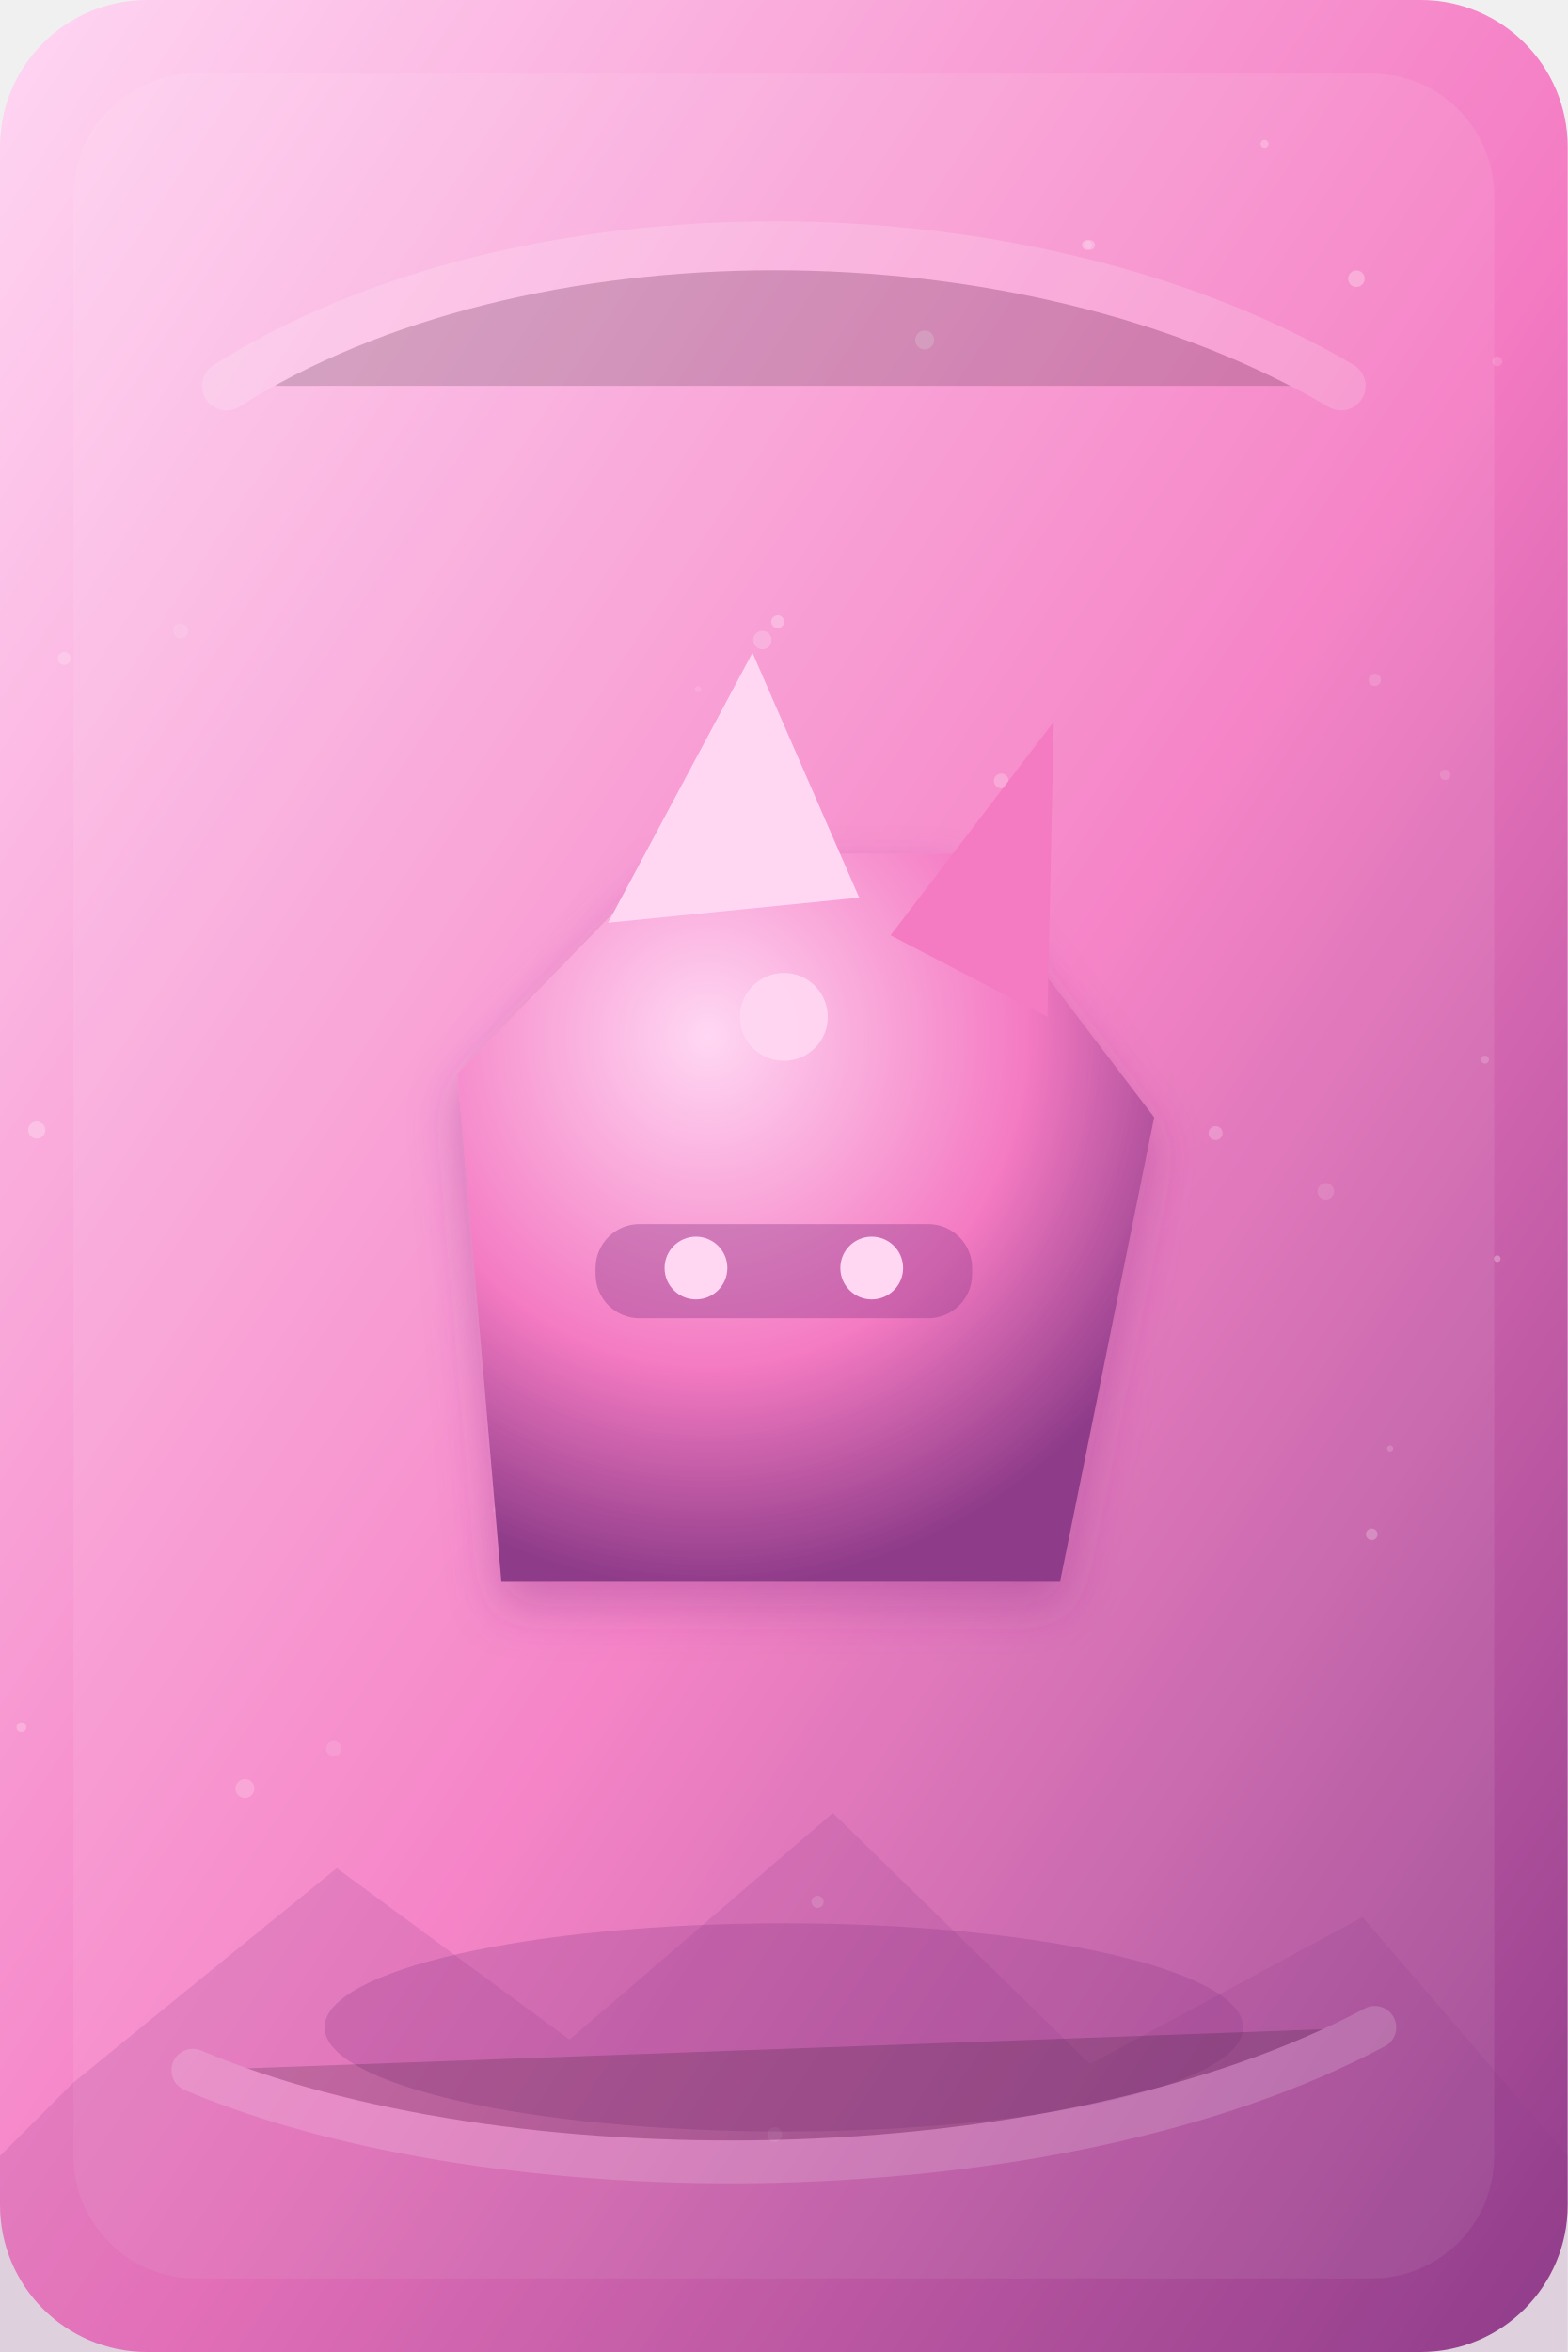
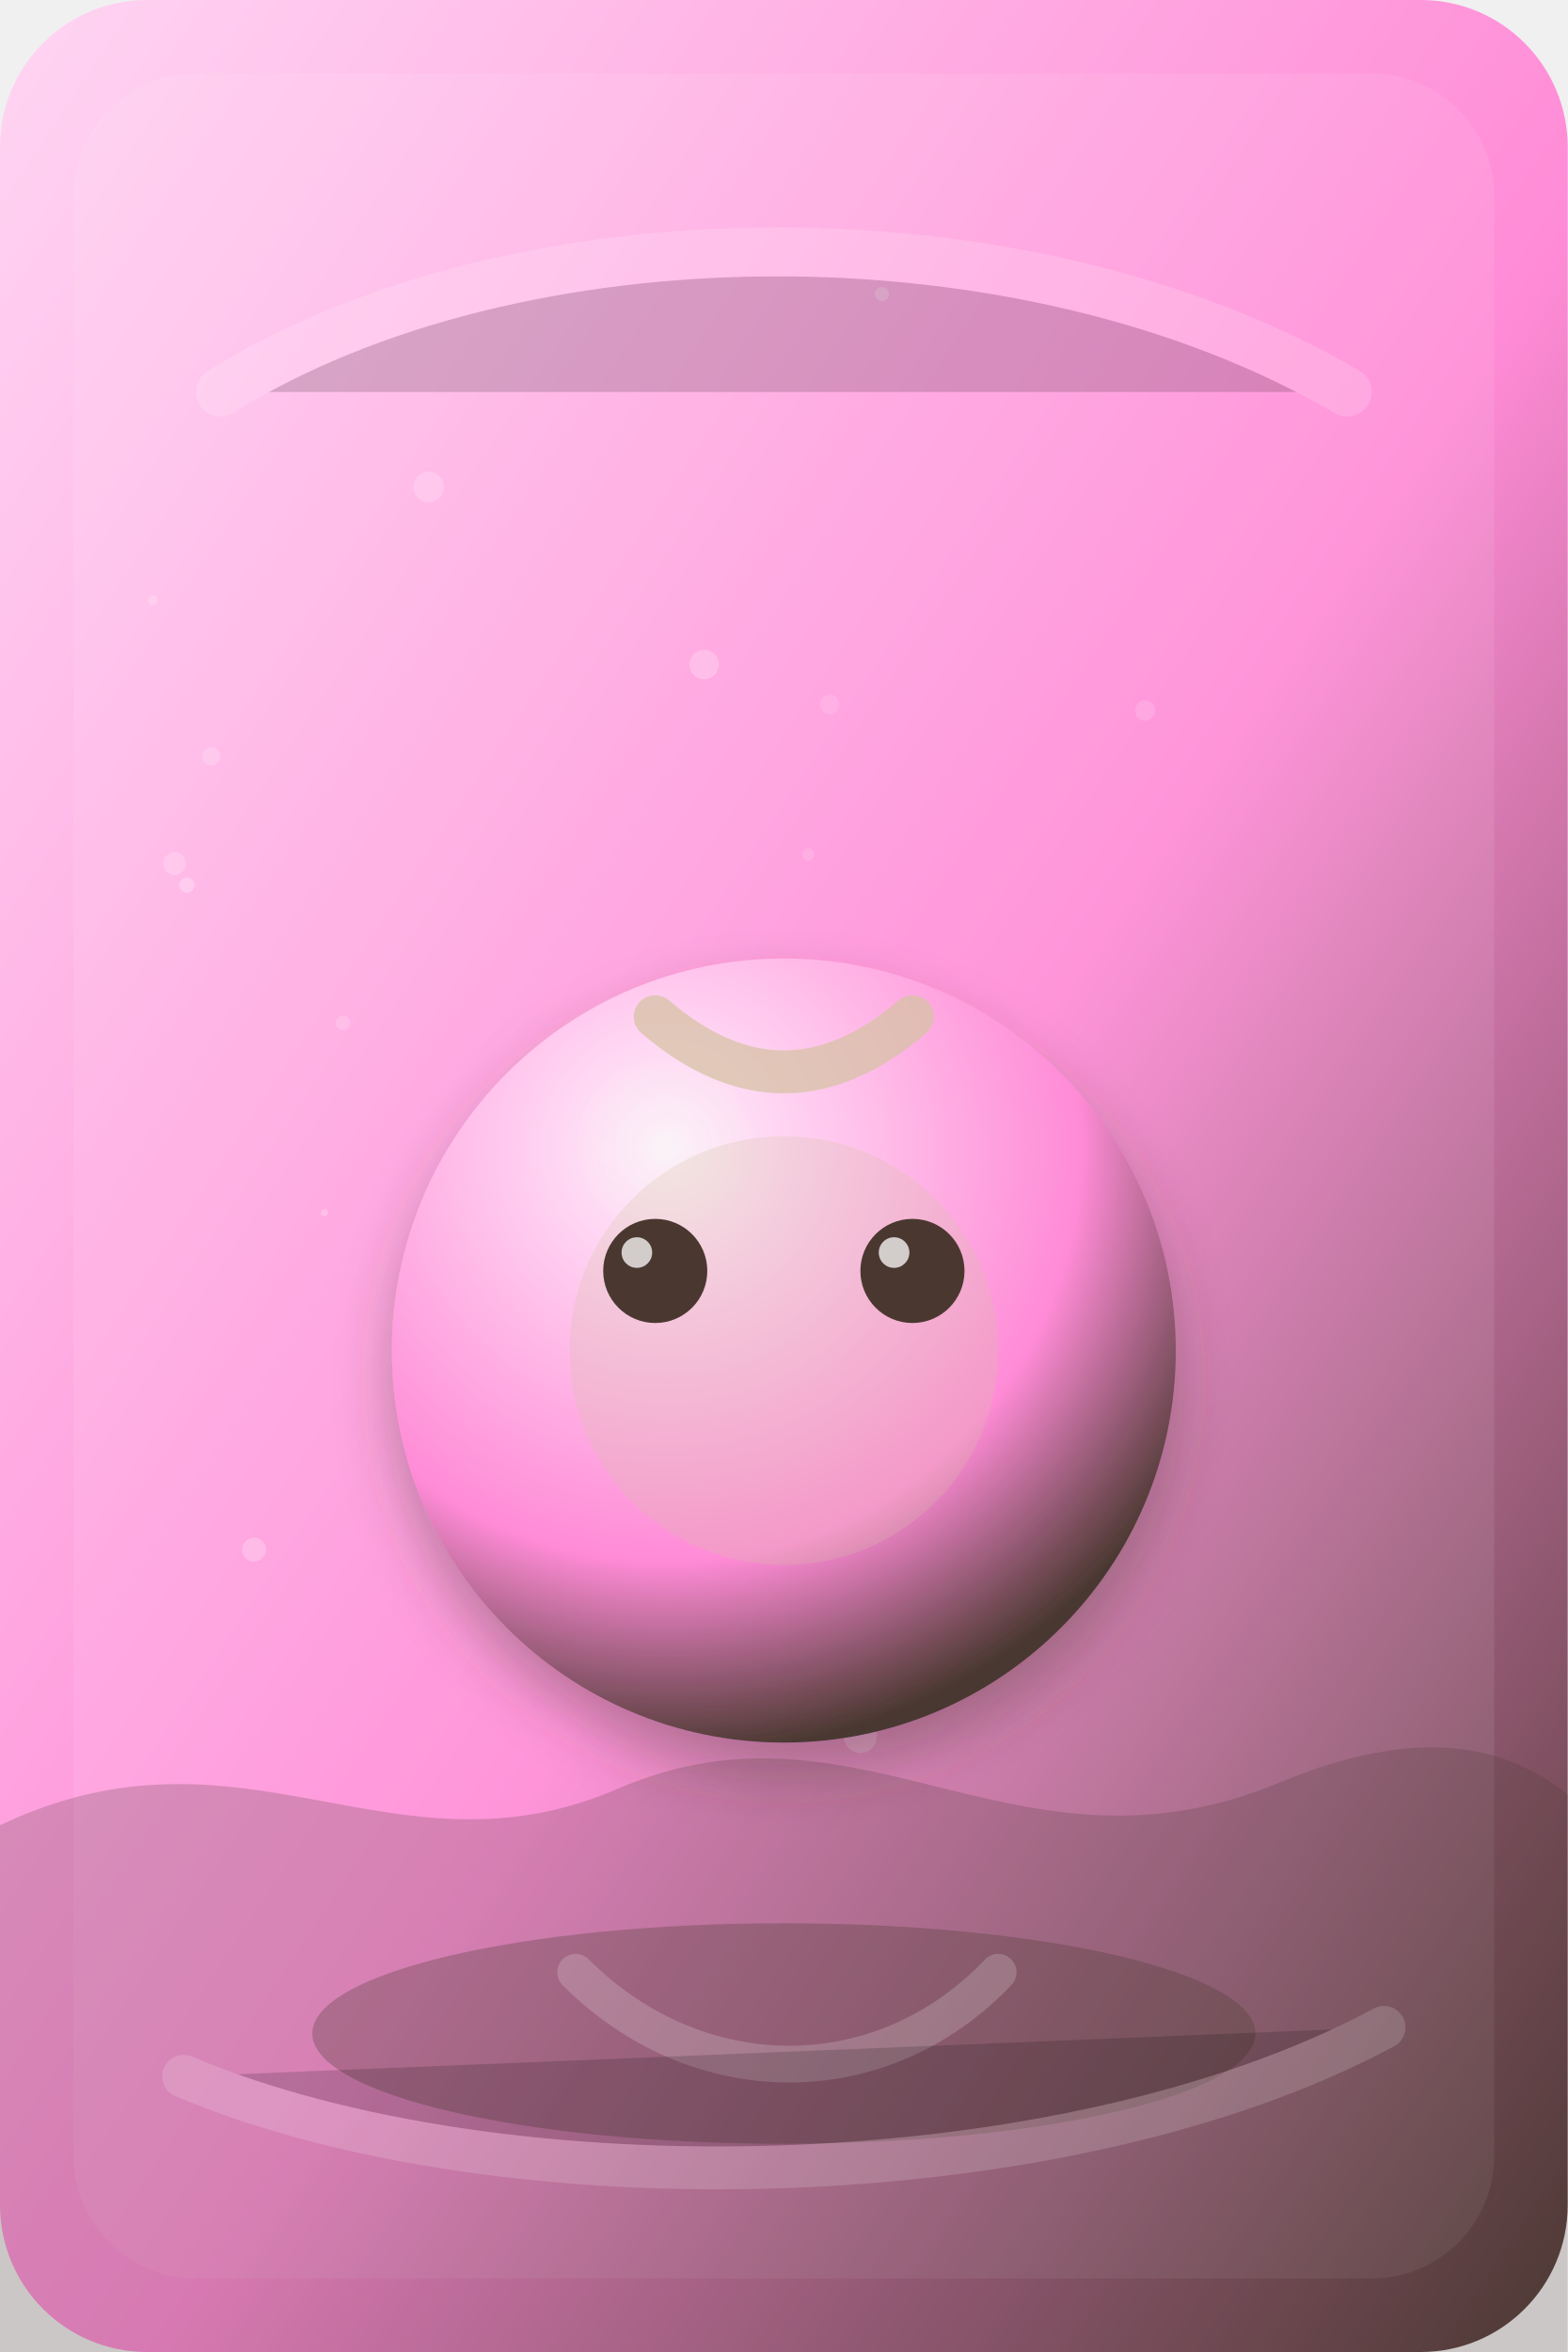
- <svg xmlns="http://www.w3.org/2000/svg" viewBox="0 0 512 768" role="img" aria-label="虹光宝石 original portrait">
+ <svg xmlns="http://www.w3.org/2000/svg" viewBox="0 0 512 768" role="img" aria-label="极虹晶核 unique portrait">
  <defs>
-     <linearGradient id="bgp683" x1="0" y1="0" x2="1" y2="1">
-       <stop offset="0" stop-color="#ffd7f3" />
-       <stop offset=".55" stop-color="#f47ac2" />
-       <stop offset="1" stop-color="#8e3b89" />
+     <linearGradient id="bg683" x1="0" y1="0" x2="1" y2="1">
+       <stop offset="0" stop-color="#ffd6f3" />
+       <stop offset=".55" stop-color="#ff8bd6" />
+       <stop offset="1" stop-color="#4a3830" />
    </linearGradient>
-     <radialGradient id="body" cx=".36" cy=".25" r=".76">
-       <stop offset="0" stop-color="#ffd7f3" />
-       <stop offset=".6" stop-color="#f47ac2" />
-       <stop offset="1" stop-color="#8e3b89" />
+     <radialGradient id="body683" cx=".35" cy=".24" r=".78">
+       <stop offset="0" stop-color="#fff" stop-opacity=".88" />
+       <stop offset=".18" stop-color="#ffd6f3" />
+       <stop offset=".68" stop-color="#ff8bd6" />
+       <stop offset="1" stop-color="#4a3830" />
    </radialGradient>
-     <radialGradient id="head" cx=".36" cy=".26" r=".72">
-       <stop offset="0" stop-color="#ffffff" stop-opacity=".85" />
-       <stop offset=".2" stop-color="#ffd7f3" />
-       <stop offset=".72" stop-color="#f47ac2" />
-       <stop offset="1" stop-color="#8e3b89" />
-     </radialGradient>
-     <filter id="softShadow" x="-30%" y="-30%" width="160%" height="160%">
-       <feDropShadow dx="0" dy="8" stdDeviation="8" flood-color="#8e3b89" flood-opacity=".35" />
+     <filter id="shadow683" x="-30%" y="-30%" width="160%" height="160%">
+       <feDropShadow dx="0" dy="10" stdDeviation="9" flood-color="#4a3830" flood-opacity=".36" />
    </filter>
  </defs>
-   <rect width="512" height="768" rx="48" fill="url(#bgp683)" />
-   <rect x="24" y="24" width="464" height="720" rx="40" fill="#ffffff" opacity=".08" />
-   <g opacity=".42">
-     <circle cx="80" cy="584" r="3.1" fill="#fff" opacity="0.45" />
-     <circle cx="162" cy="493" r="1.0" fill="#fff" opacity="0.36" />
-     <circle cx="472" cy="253" r="1.7" fill="#fff" opacity="0.30" />
-     <circle cx="489" cy="118" r="1.6" fill="#fff" opacity="0.35" />
-     <circle cx="443" cy="91" r="2.7" fill="#fff" opacity="0.67" />
-     <circle cx="267" cy="621" r="2.0" fill="#fff" opacity="0.43" />
-     <circle cx="249" cy="209" r="3.0" fill="#fff" opacity="0.48" />
-     <circle cx="485" cy="346" r="1.3" fill="#fff" opacity="0.43" />
-     <circle cx="109" cy="571" r="2.5" fill="#fff" opacity="0.27" />
-     <circle cx="314" cy="357" r="1.9" fill="#fff" opacity="0.52" />
-     <circle cx="228" cy="225" r="1.0" fill="#fff" opacity="0.27" />
-     <circle cx="12" cy="369" r="2.8" fill="#fff" opacity="0.63" />
-     <circle cx="21" cy="215" r="2.1" fill="#fff" opacity="0.48" />
-     <circle cx="302" cy="111" r="3.1" fill="#fff" opacity="0.62" />
-     <circle cx="59" cy="206" r="2.4" fill="#fff" opacity="0.28" />
-     <circle cx="254" cy="203" r="2.1" fill="#fff" opacity="0.65" />
-     <circle cx="356" cy="80" r="1.6" fill="#fff" opacity="0.57" />
-     <circle cx="449" cy="222" r="2.0" fill="#fff" opacity="0.34" />
-     <circle cx="448" cy="501" r="1.9" fill="#fff" opacity="0.57" />
-     <circle cx="397" cy="370" r="2.3" fill="#fff" opacity="0.50" />
-     <circle cx="454" cy="473" r="1.0" fill="#fff" opacity="0.40" />
-     <circle cx="355" cy="80" r="1.6" fill="#fff" opacity="0.66" />
-     <circle cx="327" cy="255" r="2.4" fill="#fff" opacity="0.56" />
-     <circle cx="489" cy="411" r="1.1" fill="#fff" opacity="0.67" />
-     <circle cx="7" cy="564" r="1.6" fill="#fff" opacity="0.56" />
-     <circle cx="253" cy="697" r="2.4" fill="#fff" opacity="0.30" />
-     <circle cx="433" cy="389" r="2.7" fill="#fff" opacity="0.27" />
-     <circle cx="413" cy="47" r="1.3" fill="#fff" opacity="0.59" />
+   <rect width="512" height="768" rx="48" fill="url(#bg683)" />
+   <rect x="24" y="24" width="464" height="720" rx="40" fill="#fff" opacity=".08" />
+   <g opacity=".46">
+     <circle cx="179" cy="444" r="4.1" fill="#fff" opacity="0.37" />
+     <circle cx="230" cy="217" r="4.8" fill="#fff" opacity="0.50" />
+     <circle cx="140" cy="159" r="5.0" fill="#fff" opacity="0.40" />
+     <circle cx="57" cy="282" r="3.7" fill="#fff" opacity="0.41" />
+     <circle cx="170" cy="524" r="5.4" fill="#fff" opacity="0.32" />
+     <circle cx="69" cy="247" r="3.0" fill="#fff" opacity="0.39" />
+     <circle cx="264" cy="279" r="2.0" fill="#fff" opacity="0.29" />
+     <circle cx="196" cy="376" r="4.5" fill="#fff" opacity="0.55" />
+     <circle cx="50" cy="196" r="1.6" fill="#fff" opacity="0.45" />
+     <circle cx="271" cy="230" r="3.2" fill="#fff" opacity="0.27" />
+     <circle cx="374" cy="232" r="3.3" fill="#fff" opacity="0.31" />
+     <circle cx="61" cy="289" r="2.5" fill="#fff" opacity="0.54" />
+     <circle cx="112" cy="334" r="2.4" fill="#fff" opacity="0.35" />
+     <circle cx="285" cy="526" r="1.7" fill="#fff" opacity="0.61" />
+     <circle cx="281" cy="567" r="5.4" fill="#fff" opacity="0.43" />
+     <circle cx="83" cy="506" r="3.9" fill="#fff" opacity="0.51" />
+     <circle cx="288" cy="96" r="2.3" fill="#fff" opacity="0.54" />
+     <circle cx="106" cy="396" r="1.2" fill="#fff" opacity="0.46" />
  </g>
-   <path d="M24 680 L110 610 L186 666 L272 592 L356 674 L445 626 L512 704 V768 H0V704Z" fill="#8e3b89" opacity=".18" />
-   <ellipse cx="256" cy="662" rx="150" ry="34" fill="#8e3b89" opacity=".28" />
-   <g transform="translate(0 122)">
-     <path d="M149.4 228.5 L219.1 156.75 H311.35 L376.95 242.85 L346.2 394.55 H163.75 Z" fill="url(#body)" filter="url(#softShadow)" />
-     <path d="M198.6 179.3 L245.75 91.15 L280.6 171.1 Z" fill="#ffd7f3" />
-     <path d="M290.85 183.4 L344.15 113.7 L342.1 210.05 Z" fill="#f47ac2" />
-     <rect x="194.5" y="277.7" width="123" height="30.75" rx="14.35" fill="#8e3b89" opacity=".38" />
-     <circle cx="227.3" cy="292.05" r="10.25" fill="#ffd7f3" />
-     <circle cx="284.7" cy="292.05" r="10.25" fill="#ffd7f3" />
-     <circle cx="256" cy="210.05" r="14.35" fill="#ffd7f3" opacity=".9" />
+   <path d="M0 596 C80 558 128 616 202 584 C281 550 332 618 418 582 C464 563 492 570 512 586 V768 H0Z" fill="#4a3830" opacity=".22" />
+   <ellipse cx="256" cy="664" rx="154" ry="36" fill="#4a3830" opacity=".3" />
+   <g transform="translate(0 84)">
+     <circle cx="256" cy="357" r="128" fill="url(#body683)" filter="url(#shadow683)" />
+     <circle cx="256" cy="357" r="70" fill="#d6c2a4" opacity=".26" />
+     <circle cx="214" cy="331" r="17" fill="#4a3830" />
+     <circle cx="298" cy="331" r="17" fill="#4a3830" />
+     <circle cx="208" cy="325" r="5" fill="#fff" opacity=".75" />
+     <circle cx="292" cy="325" r="5" fill="#fff" opacity=".75" />
+     <path d="M214 248 Q256 284 298 248" stroke="#d6c2a4" stroke-width="14" fill="none" stroke-linecap="round" opacity=".74" />
+     <path d="M188 560 C228 600 288 600 326 560" stroke="#fff" stroke-width="12" stroke-linecap="round" opacity=".18" fill="none" />
  </g>
-   <path d="M74 126 C170 65 334 65 438 126" stroke="#fff" stroke-width="16" stroke-linecap="round" opacity=".16" />
-   <path d="M63 676 C162 718 344 718 449 662" stroke="#fff" stroke-width="14" stroke-linecap="round" opacity=".16" />
+   <path d="M72 128 C168 68 334 66 440 128" stroke="#fff" stroke-width="16" stroke-linecap="round" opacity=".16" />
+   <path d="M60 678 C164 722 348 718 452 662" stroke="#fff" stroke-width="14" stroke-linecap="round" opacity=".16" />
</svg>
